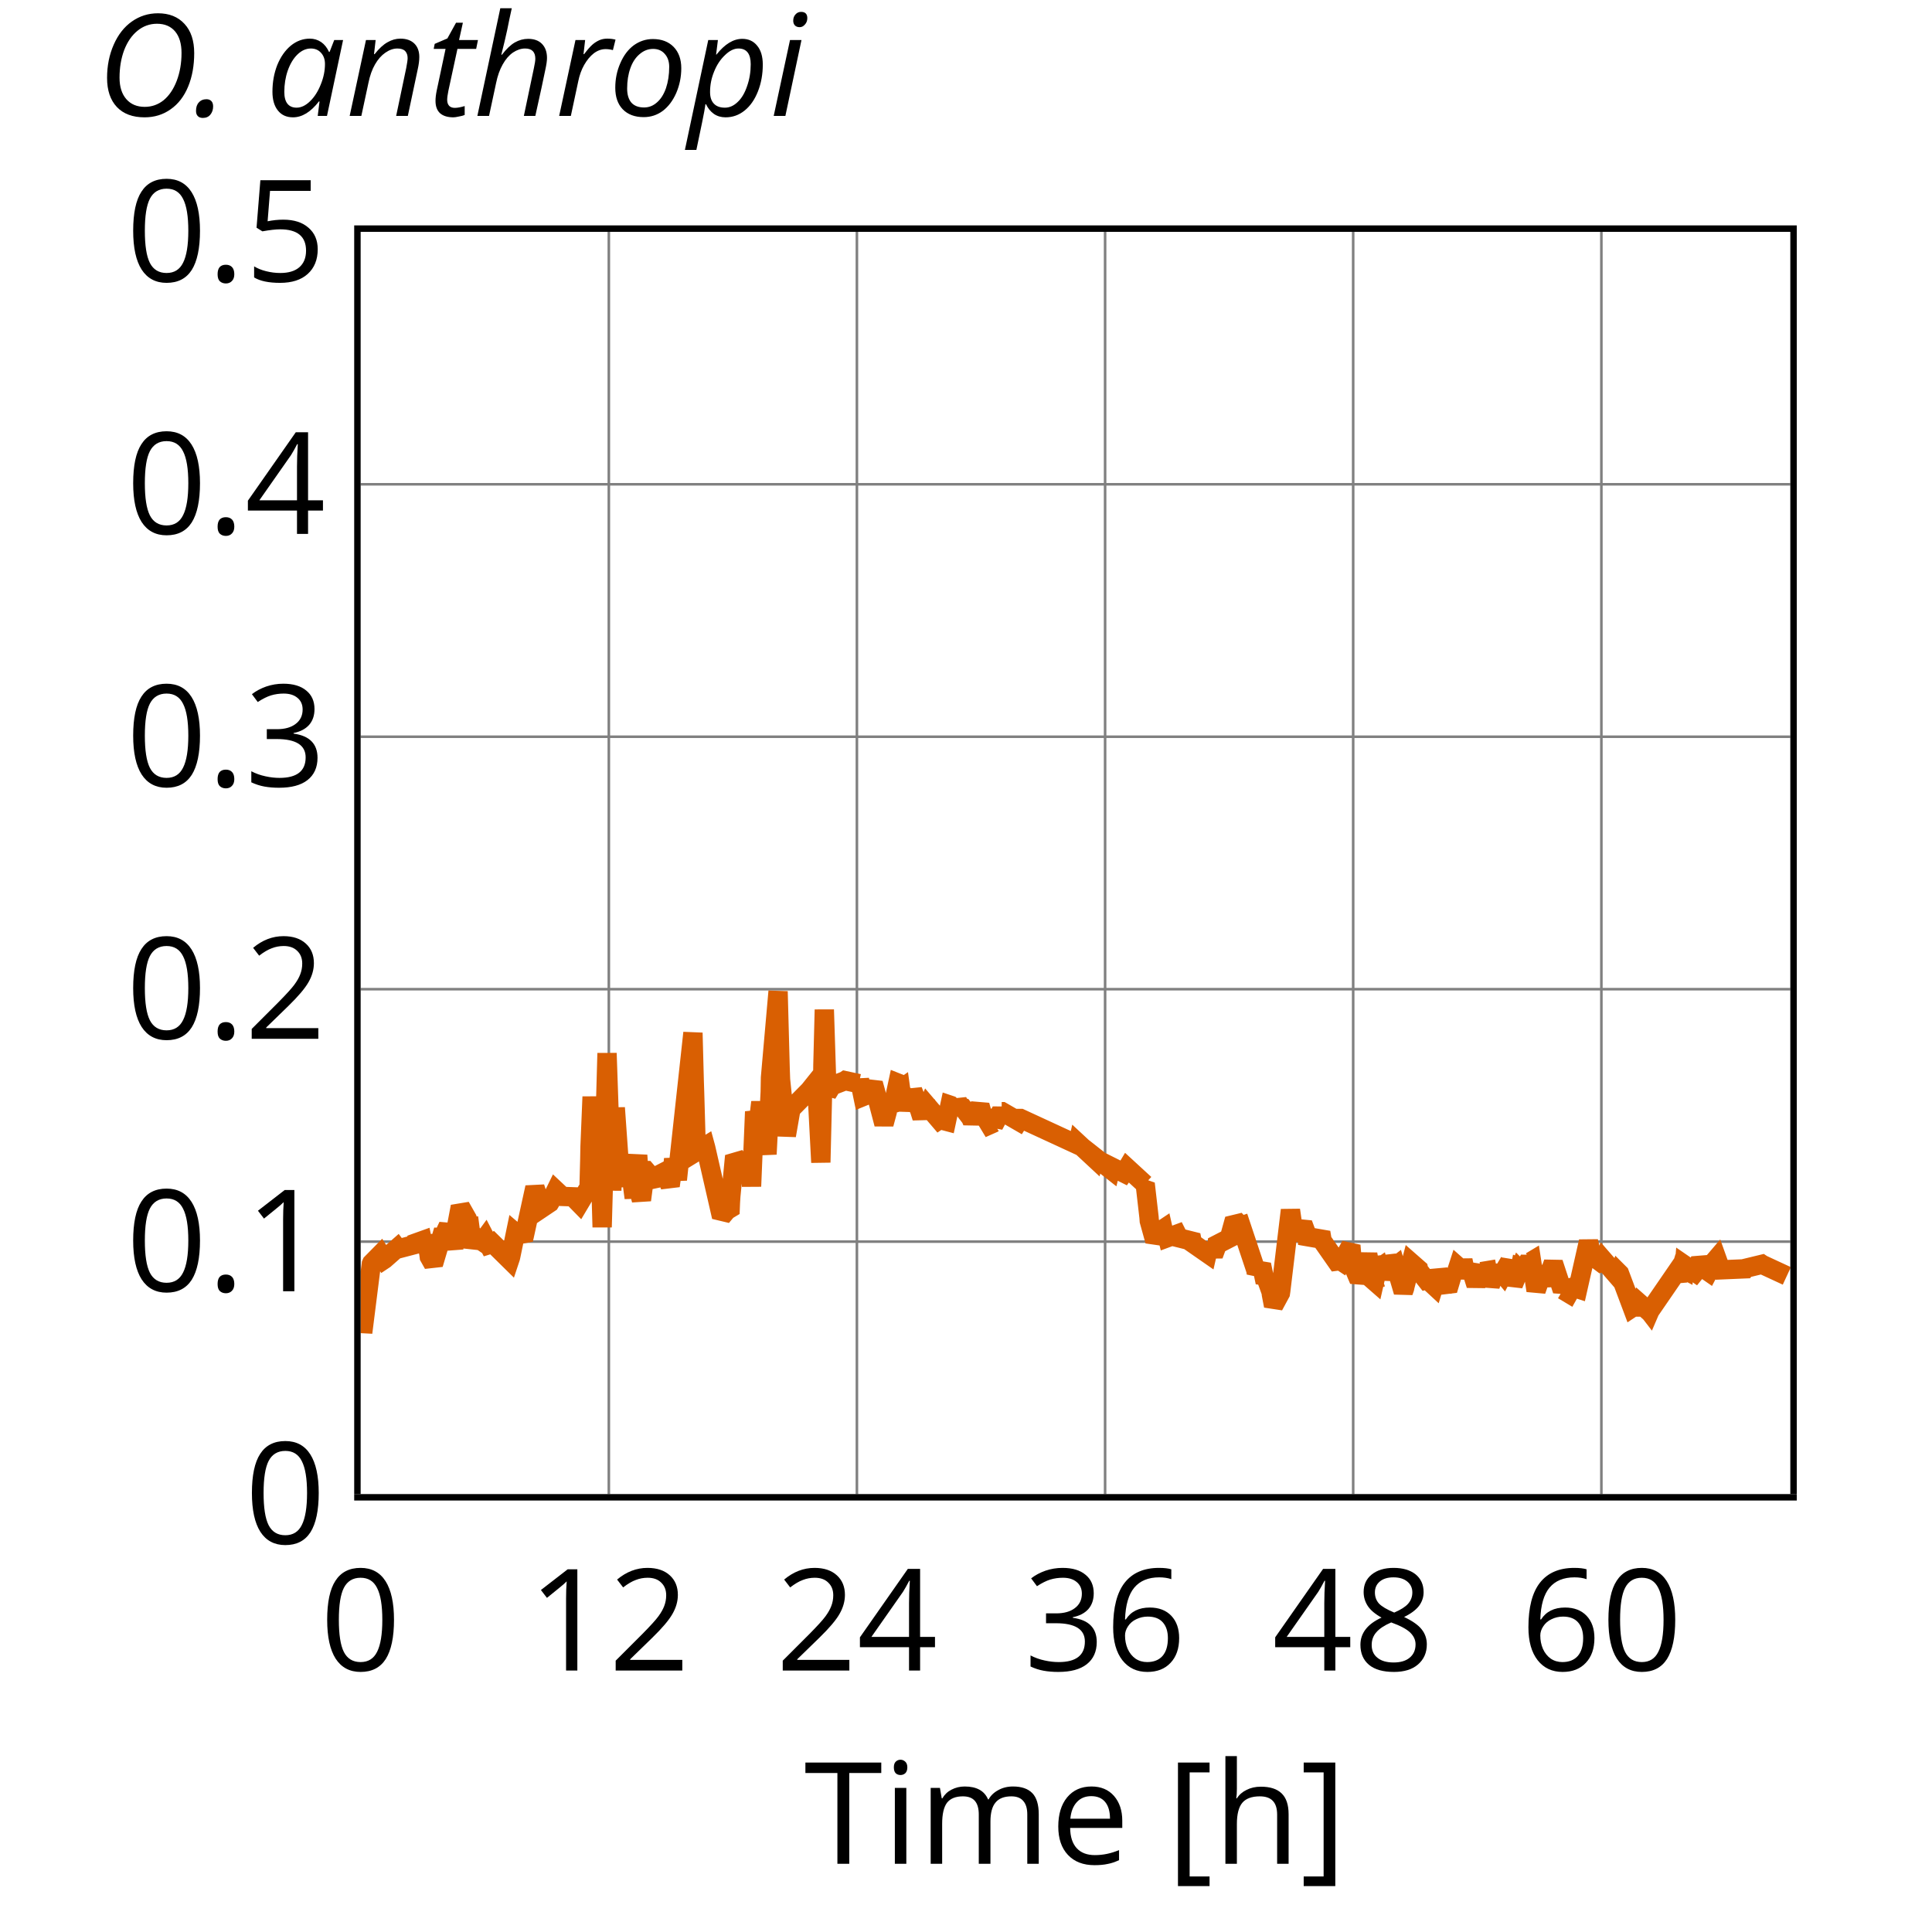
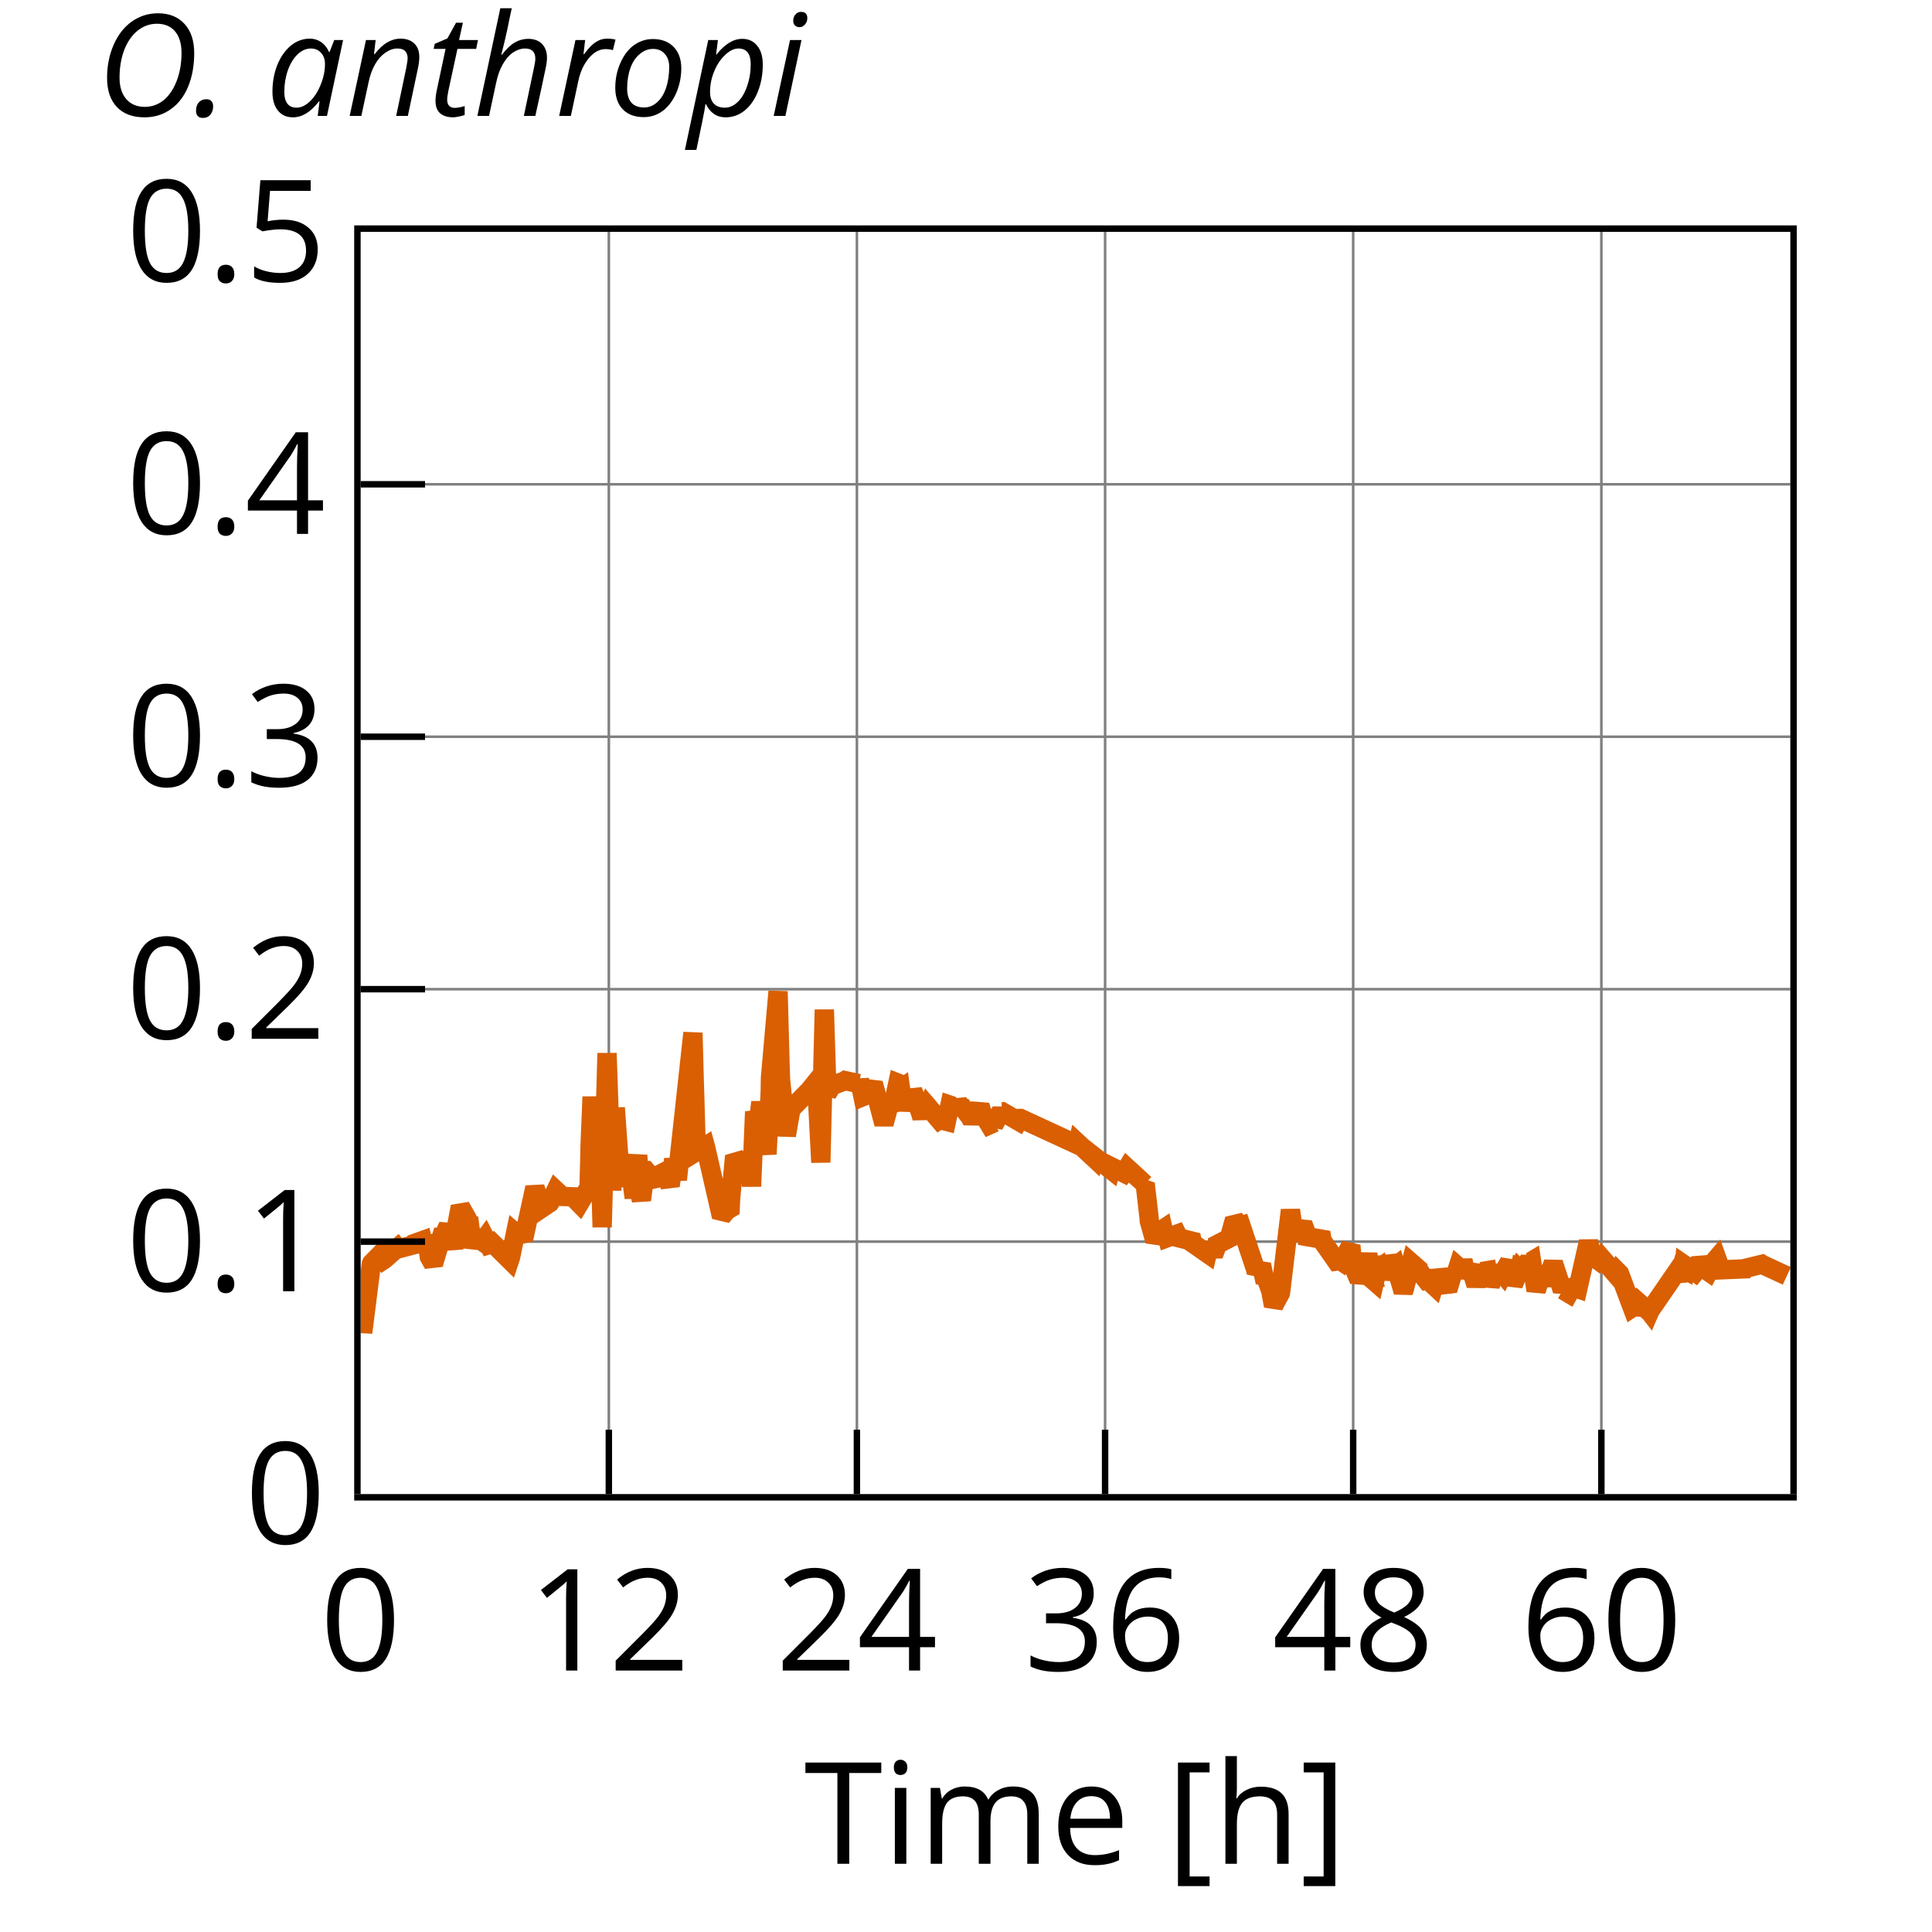
<svg xmlns="http://www.w3.org/2000/svg" class="main-svg" width="150" height="150" style="" viewBox="0 0 150 150">
  <rect x="0" y="0" width="150" height="150" style="fill: rgb(255, 255, 255); fill-opacity: 1;" />
-   <defs id="defs-198f3a">
+   <defs id="defs-3706e2">
    <g class="clips">
-       <clipPath id="clip198f3axyplot" class="plotclip">
+       <clipPath id="clip3706e2xyplot" class="plotclip">
        <rect width="111" height="98" />
      </clipPath>
-       <clipPath class="axesclip" id="clip198f3ax">
+       <clipPath class="axesclip" id="clip3706e2x">
        <rect x="28" y="0" width="111" height="150" />
      </clipPath>
-       <clipPath class="axesclip" id="clip198f3ay">
+       <clipPath class="axesclip" id="clip3706e2y">
        <rect x="0" y="18" width="150" height="98" />
      </clipPath>
-       <clipPath class="axesclip" id="clip198f3axy">
+       <clipPath class="axesclip" id="clip3706e2xy">
        <rect x="28" y="18" width="111" height="98" />
      </clipPath>
    </g>
    <g class="gradients" />
    <g class="patterns" />
  </defs>
  <g class="bglayer" />
  <g class="layer-below">
    <g class="imagelayer" />
    <g class="shapelayer" />
  </g>
  <g class="cartesianlayer">
    <g class="subplot xy">
      <g class="layer-subplot">
        <g class="shapelayer" />
        <g class="imagelayer" />
      </g>
      <g class="minor-gridlayer">
        <g class="x" />
        <g class="y" />
      </g>
      <g class="gridlayer">
        <g class="x">
          <path class="xgrid crisp" transform="translate(47.27,0)" d="M0,18v98" style="stroke: rgb(128, 128, 128); stroke-opacity: 1; stroke-width: 0.2px;" />
          <path class="xgrid crisp" transform="translate(66.53,0)" d="M0,18v98" style="stroke: rgb(128, 128, 128); stroke-opacity: 1; stroke-width: 0.2px;" />
          <path class="xgrid crisp" transform="translate(85.8,0)" d="M0,18v98" style="stroke: rgb(128, 128, 128); stroke-opacity: 1; stroke-width: 0.2px;" />
          <path class="xgrid crisp" transform="translate(105.06,0)" d="M0,18v98" style="stroke: rgb(128, 128, 128); stroke-opacity: 1; stroke-width: 0.2px;" />
          <path class="xgrid crisp" transform="translate(124.33,0)" d="M0,18v98" style="stroke: rgb(128, 128, 128); stroke-opacity: 1; stroke-width: 0.2px;" />
        </g>
        <g class="y">
          <path class="ygrid crisp" transform="translate(0,96.4)" d="M28,0h111" style="stroke: rgb(128, 128, 128); stroke-opacity: 1; stroke-width: 0.2px;" />
          <path class="ygrid crisp" transform="translate(0,76.8)" d="M28,0h111" style="stroke: rgb(128, 128, 128); stroke-opacity: 1; stroke-width: 0.2px;" />
          <path class="ygrid crisp" transform="translate(0,57.2)" d="M28,0h111" style="stroke: rgb(128, 128, 128); stroke-opacity: 1; stroke-width: 0.2px;" />
          <path class="ygrid crisp" transform="translate(0,37.6)" d="M28,0h111" style="stroke: rgb(128, 128, 128); stroke-opacity: 1; stroke-width: 0.2px;" />
        </g>
      </g>
      <g class="zerolinelayer" />
      <g class="layer-between">
        <g class="shapelayer" />
        <g class="imagelayer" />
      </g>
      <path class="xlines-below" />
      <path class="ylines-below" />
      <g class="overlines-below" />
      <g class="xaxislayer-below" />
      <g class="yaxislayer-below" />
      <g class="overaxes-below" />
      <g class="overplot">
-         <g class="xy" transform="translate(28,18)" clip-path="url(#clip198f3axyplot)">
+         <g class="xy" transform="translate(28,18)" clip-path="url(#clip3706e2xyplot)">
          <g class="scatterlayer mlayer">
-             <g class="trace scatter traceaf75e6" style="stroke-miterlimit: 2; opacity: 1;">
+             <g class="trace scatter traced7312c" style="stroke-miterlimit: 2; opacity: 1;">
              <g class="fills" />
              <g class="errorbars" />
              <g class="lines">
                <path class="js-line" d="M0.11,82.75L0.16,85.46L0.83,80.14L0.86,80.07L1.55,79.37L1.82,79.79L1.85,79.77L2.84,78.9L2.87,78.94L2.89,78.97L4.23,78.62L4.26,78.51L4.79,78.32L4.88,78.75L4.9,79.01L5.04,77.93L5.3,79.35L5.33,79.58L5.65,80.15L6.43,77.52L6.48,77.75L6.51,77.8L6.8,77.18L7.07,78.19L7.1,78.47L7.23,78.91L7.45,77.29L7.47,77.11L7.74,75.68L8.25,76.58L8.28,76.91L8.38,76.54L8.65,78.57L8.68,78.64L9.05,78.12L9.46,78.4L9.48,78.38L9.67,78.12L9.94,78.64L10.23,78.55L10.26,78.53L11.57,79.82L11.63,79.64L11.65,79.56L12.03,77.72L12.62,78.22L12.64,78.25L13.53,74.19L13.88,75.26L13.9,75.27L14.04,75.82L14.68,75.39L14.71,75.34L15.16,74.42L15.64,74.87L15.67,74.89L16.5,74.92L16.53,74.98L16.98,75.44L17.57,74.45L17.6,74.41L17.71,75.1L17.79,72.09L17.81,71.03L17.97,67.15L18.3,74.5L18.51,70.46L18.54,69.92L18.75,77.28L19.13,63.77L19.29,68.45L19.31,69.16L19.5,74.42L19.77,68.01L20.12,72.95L20.14,72.95L20.63,73.85L20.92,73.08L20.95,72.84L21.24,75L21.46,72.14L21.48,71.88L21.51,71.7L21.72,74.65L21.75,74.98L21.8,75.17L22.1,72.88L22.13,72.88L22.15,72.88L23.01,73.88L23.17,73.34L23.2,73.19L23.76,72.9L23.89,73.62L23.92,73.79L24.03,74.07L24.27,72.29L24.3,71.98L24.59,73.59L24.7,72.55L24.72,72.07L25.8,62.19L25.9,65.94L25.93,66.86L26.06,71.42L26.76,70.99L26.79,71.1L28.02,76.47L28.37,76.05L28.39,76L28.69,75.82L28.71,75.34L28.74,74.87L29.04,71.75L29.65,72.53L29.68,72.59L30.08,71.69L30.24,72.34L30.27,72.62L30.35,74.11L30.59,68.31L30.88,69.43L30.91,68.93L31.07,67.57L31.47,70.66L31.5,71.24L31.55,71.61L31.8,66.79L31.82,65.67L32.41,58.97L32.57,64.97L32.6,65.82L33.05,70.16L33.4,68.15L33.43,68.09L34.26,67.25L34.29,67.35L35.17,66.25L35.2,66.32L35.41,66.15L35.73,72.25L35.87,66.46L35.89,64.7L36,60.39L36.21,66.92L36.59,66.29L36.62,66.29L37.58,65.92L37.61,65.9L38.68,66.13L38.71,66.02L38.73,65.83L39,67.14L39.54,66.92L39.56,66.56L39.8,66.12L40.02,66.91L40.05,67.06L40.63,69.27L40.88,68.34L40.9,67.73L41.28,68.1L41.71,66.09L41.76,66.11L41.79,66.64L41.92,66.55L42,67.13L42.03,67.44L42.19,68.13L42.46,67.24L42.72,67.45L42.75,67.35L42.86,66.67L43.29,67.79L43.31,67.91L43.58,68.77L43.88,67.6L44.01,67.98L44.04,67.91L44.92,68.94L44.95,68.92L45.48,69.06L45.75,67.8L45.78,67.81L45.8,67.83L46.1,68.32L46.37,67.57L46.55,67.86L46.58,67.77L47.38,68.81L47.41,68.89L47.49,69.08L48.08,67.82L48.24,68.4L48.27,68.4L48.83,69.33L49.1,69.21L49.13,69.19L49.15,69.36L49.74,68.25L49.77,68.31L49.8,68.31L51.08,69.05L51.21,68.84L51.24,68.84L55.66,70.88L55.69,70.75L56.97,71.94L57,71.83L58.23,72.8L58.26,72.68L58.29,72.59L59.25,73.07L59.49,72.73L59.52,72.68L60.88,73.93L60.91,73.9L61.21,76.51L61.23,76.79L61.66,78.34L62.06,77.7L62.09,77.57L62.3,77.43L62.41,77.92L62.63,78.01L62.65,78.09L63.38,77.82L63.48,78.02L63.51,78.1L64.55,78.36L64.58,78.51L65.73,79.31L65.84,78.83L65.87,78.59L66.21,79.45L66.46,78.77L66.48,78.63L67.45,78.13L67.47,78.04L67.85,76.67L68.33,77.19L68.36,77.18L69.51,80.63L69.54,80.86L69.94,80.19L70.23,81.56L70.31,81.39L70.34,81.34L70.69,82.31L70.71,82.5L70.88,83.38L71.41,82.4L71.44,82.2L72.19,75.95L72.48,77.96L72.51,78.13L72.91,77.45L72.94,77.35L73.15,77.01L73.45,77.82L73.47,78.01L74.63,78.21L74.65,78.33L76.02,80.29L76.15,79.93L76.18,79.95L76.88,78.7L76.98,79.89L77.01,80.18L77.52,81.39L77.87,80.82L77.89,80.75L78.19,79.38L78.54,81.25L78.56,81.35L78.72,81.49L78.88,80.79L78.91,80.56L79.07,80.45L79.26,81.17L79.29,81.16L79.31,81.3L79.69,79.65L80.04,80.37L80.06,80.53L80.36,80.3L80.95,82.3L81.05,82.02L81.08,81.87L81.56,80.03L82.13,80.53L82.15,80.63L83.04,81.76L83.06,81.57L83.33,81.82L83.6,80.93L83.63,80.79L83.65,80.62L84.08,82.01L84.24,81.79L84.27,81.94L84.4,82.16L84.83,80.73L84.86,80.78L84.96,81.12L85.21,80.35L85.47,80.58L85.5,80.26L85.58,79.85L85.85,81.1L86.2,80.15L86.22,80.57L86.6,81.77L86.97,80.69L87,80.73L87.48,80.65L87.7,81.81L87.83,81.44L87.86,81.4L88.07,80.28L88.42,81.51L88.63,80.92L88.66,80.87L88.71,80.93L89.22,79.97L89.38,80.91L89.41,81.24L89.49,81.74L89.97,80.57L90,80.6L90.03,80.45L90.32,80.57L90.75,79.76L90.83,79.92L90.86,79.95L90.91,79.92L91.26,82.2L91.66,81.05L91.69,80.8L91.98,81.79L92.25,80.35L92.41,80.8L92.44,80.48L92.6,80.05L93.3,82.18L93.32,82.14L93.35,82.15L93.8,82.42L94.07,81.94L94.1,81.93L94.5,82.06L95.33,78.39L95.57,79.36L95.6,79.49L96.32,80.03L96.51,79.97L96.54,79.89L97.61,81.12L97.71,80.85L97.74,80.88L98.73,83.52L98.76,83.5L98.79,83.57L98.95,83.91L99.29,83.18L99.46,83.33L99.48,83.3L99.54,83.15L100.07,83.84L100.1,83.77L102.03,80.96L102.16,81.15L102.19,81.2L102.27,81.36L102.54,80.46L102.75,80.57L102.78,80.21L103.61,80.78L103.77,80.58L103.79,80.38L104.01,79.81L104.49,80.63L104.52,80.65L104.65,80.74L104.97,80.13L105,80.04L105.29,79.7L105.59,80.54L105.62,80.59L107.49,80.51L107.52,80.47L108.8,80.16L108.83,80.18L110.73,81.06" style="vector-effect: none; fill: none; stroke: rgb(217, 95, 2); stroke-opacity: 1; stroke-width: 1.5px; opacity: 1;" />
              </g>
              <g class="points" />
              <g class="text" />
            </g>
          </g>
        </g>
      </g>
      <path class="xlines-above crisp" d="M27.5,116.25H139.5M27.5,17.75H139.5" style="fill: none; stroke-width: 0.5px; stroke: rgb(0, 0, 0); stroke-opacity: 1;" />
      <path class="ylines-above crisp" d="M27.75,18V116M139.25,18V116" style="fill: none; stroke-width: 0.5px; stroke: rgb(0, 0, 0); stroke-opacity: 1;" />
      <g class="overlines-above" />
      <g class="xaxislayer-above">
+         <path class="xtick ticks crisp" d="M0,116v-5" transform="translate(47.27,0)" style="stroke: rgb(0, 0, 0); stroke-opacity: 1; stroke-width: 0.5px;" />
+         <path class="xtick ticks crisp" d="M0,116v-5" transform="translate(66.53,0)" style="stroke: rgb(0, 0, 0); stroke-opacity: 1; stroke-width: 0.5px;" />
+         <path class="xtick ticks crisp" d="M0,116v-5" transform="translate(85.8,0)" style="stroke: rgb(0, 0, 0); stroke-opacity: 1; stroke-width: 0.5px;" />
+         <path class="xtick ticks crisp" d="M0,116v-5" transform="translate(105.06,0)" style="stroke: rgb(0, 0, 0); stroke-opacity: 1; stroke-width: 0.5px;" />
+         <path class="xtick ticks crisp" d="M0,116v-5" transform="translate(124.33,0)" style="stroke: rgb(0, 0, 0); stroke-opacity: 1; stroke-width: 0.5px;" />
        <g class="xtick">
          <text text-anchor="middle" x="0" y="129.7" transform="translate(28,0)" style="font-family: 'Open Sans', verdana, arial, sans-serif; font-size: 11px; fill: rgb(0, 0, 0); fill-opacity: 1; white-space: pre; opacity: 1;">0</text>
        </g>
        <g class="xtick">
          <text text-anchor="middle" x="0" y="129.7" style="font-family: 'Open Sans', verdana, arial, sans-serif; font-size: 11px; fill: rgb(0, 0, 0); fill-opacity: 1; white-space: pre; opacity: 1;" transform="translate(47.27,0)">12</text>
        </g>
        <g class="xtick">
          <text text-anchor="middle" x="0" y="129.7" style="font-family: 'Open Sans', verdana, arial, sans-serif; font-size: 11px; fill: rgb(0, 0, 0); fill-opacity: 1; white-space: pre; opacity: 1;" transform="translate(66.53,0)">24</text>
        </g>
        <g class="xtick">
          <text text-anchor="middle" x="0" y="129.7" style="font-family: 'Open Sans', verdana, arial, sans-serif; font-size: 11px; fill: rgb(0, 0, 0); fill-opacity: 1; white-space: pre; opacity: 1;" transform="translate(85.8,0)">36</text>
        </g>
        <g class="xtick">
          <text text-anchor="middle" x="0" y="129.7" style="font-family: 'Open Sans', verdana, arial, sans-serif; font-size: 11px; fill: rgb(0, 0, 0); fill-opacity: 1; white-space: pre; opacity: 1;" transform="translate(105.06,0)">48</text>
        </g>
        <g class="xtick">
          <text text-anchor="middle" x="0" y="129.7" style="font-family: 'Open Sans', verdana, arial, sans-serif; font-size: 11px; fill: rgb(0, 0, 0); fill-opacity: 1; white-space: pre; opacity: 1;" transform="translate(124.33,0)">60</text>
        </g>
      </g>
      <g class="yaxislayer-above">
+         <path class="ytick ticks crisp" d="M28,0h5" transform="translate(0,96.4)" style="stroke: rgb(0, 0, 0); stroke-opacity: 1; stroke-width: 0.5px;" />
+         <path class="ytick ticks crisp" d="M28,0h5" transform="translate(0,76.8)" style="stroke: rgb(0, 0, 0); stroke-opacity: 1; stroke-width: 0.5px;" />
+         <path class="ytick ticks crisp" d="M28,0h5" transform="translate(0,57.2)" style="stroke: rgb(0, 0, 0); stroke-opacity: 1; stroke-width: 0.5px;" />
+         <path class="ytick ticks crisp" d="M28,0h5" transform="translate(0,37.6)" style="stroke: rgb(0, 0, 0); stroke-opacity: 1; stroke-width: 0.5px;" />
        <g class="ytick">
          <text text-anchor="end" x="25.3" y="3.85" transform="translate(0,116)" style="font-family: 'Open Sans', verdana, arial, sans-serif; font-size: 11px; fill: rgb(0, 0, 0); fill-opacity: 1; white-space: pre; opacity: 1;">0</text>
        </g>
        <g class="ytick">
          <text text-anchor="end" x="25.3" y="3.85" style="font-family: 'Open Sans', verdana, arial, sans-serif; font-size: 11px; fill: rgb(0, 0, 0); fill-opacity: 1; white-space: pre; opacity: 1;" transform="translate(0,96.4)">0.1</text>
        </g>
        <g class="ytick">
          <text text-anchor="end" x="25.3" y="3.85" style="font-family: 'Open Sans', verdana, arial, sans-serif; font-size: 11px; fill: rgb(0, 0, 0); fill-opacity: 1; white-space: pre; opacity: 1;" transform="translate(0,76.8)">0.2</text>
        </g>
        <g class="ytick">
          <text text-anchor="end" x="25.3" y="3.85" style="font-family: 'Open Sans', verdana, arial, sans-serif; font-size: 11px; fill: rgb(0, 0, 0); fill-opacity: 1; white-space: pre; opacity: 1;" transform="translate(0,57.2)">0.3</text>
        </g>
        <g class="ytick">
          <text text-anchor="end" x="25.3" y="3.85" style="font-family: 'Open Sans', verdana, arial, sans-serif; font-size: 11px; fill: rgb(0, 0, 0); fill-opacity: 1; white-space: pre; opacity: 1;" transform="translate(0,37.6)">0.4</text>
        </g>
        <g class="ytick">
          <text text-anchor="end" x="25.3" y="3.85" style="font-family: 'Open Sans', verdana, arial, sans-serif; font-size: 11px; fill: rgb(0, 0, 0); fill-opacity: 1; white-space: pre; opacity: 1;" transform="translate(0,18)">0.5</text>
        </g>
      </g>
      <g class="overaxes-above" />
    </g>
  </g>
  <g class="polarlayer" />
  <g class="smithlayer" />
  <g class="ternarylayer" />
  <g class="geolayer" />
  <g class="funnelarealayer" />
  <g class="pielayer" />
  <g class="iciclelayer" />
  <g class="treemaplayer" />
  <g class="sunburstlayer" />
  <g class="glimages" />
-   <defs id="topdefs-198f3a">
+   <defs id="topdefs-3706e2">
    <g class="clips" />
  </defs>
  <g class="layer-above">
    <g class="imagelayer" />
    <g class="shapelayer" />
  </g>
  <g class="infolayer">
    <g class="g-gtitle">
      <text class="gtitle" x="7.5" y="9" text-anchor="start" dy="0em" style="opacity: 1; font-family: 'Open Sans', verdana, arial, sans-serif; font-size: 11px; fill: rgb(0, 0, 0); fill-opacity: 1; white-space: pre;">
        <tspan style="font-style:italic">O. anthropi</tspan>
      </text>
    </g>
    <g class="g-xtitle" transform="translate(0,4.55)">
      <text class="xtitle" x="83.5" y="140.153" text-anchor="middle" style="opacity: 1; font-family: 'Open Sans', verdana, arial, sans-serif; font-size: 11px; fill: rgb(0, 0, 0); fill-opacity: 1; white-space: pre;">Time [h]</text>
    </g>
    <g class="g-ytitle" />
  </g>
</svg>
